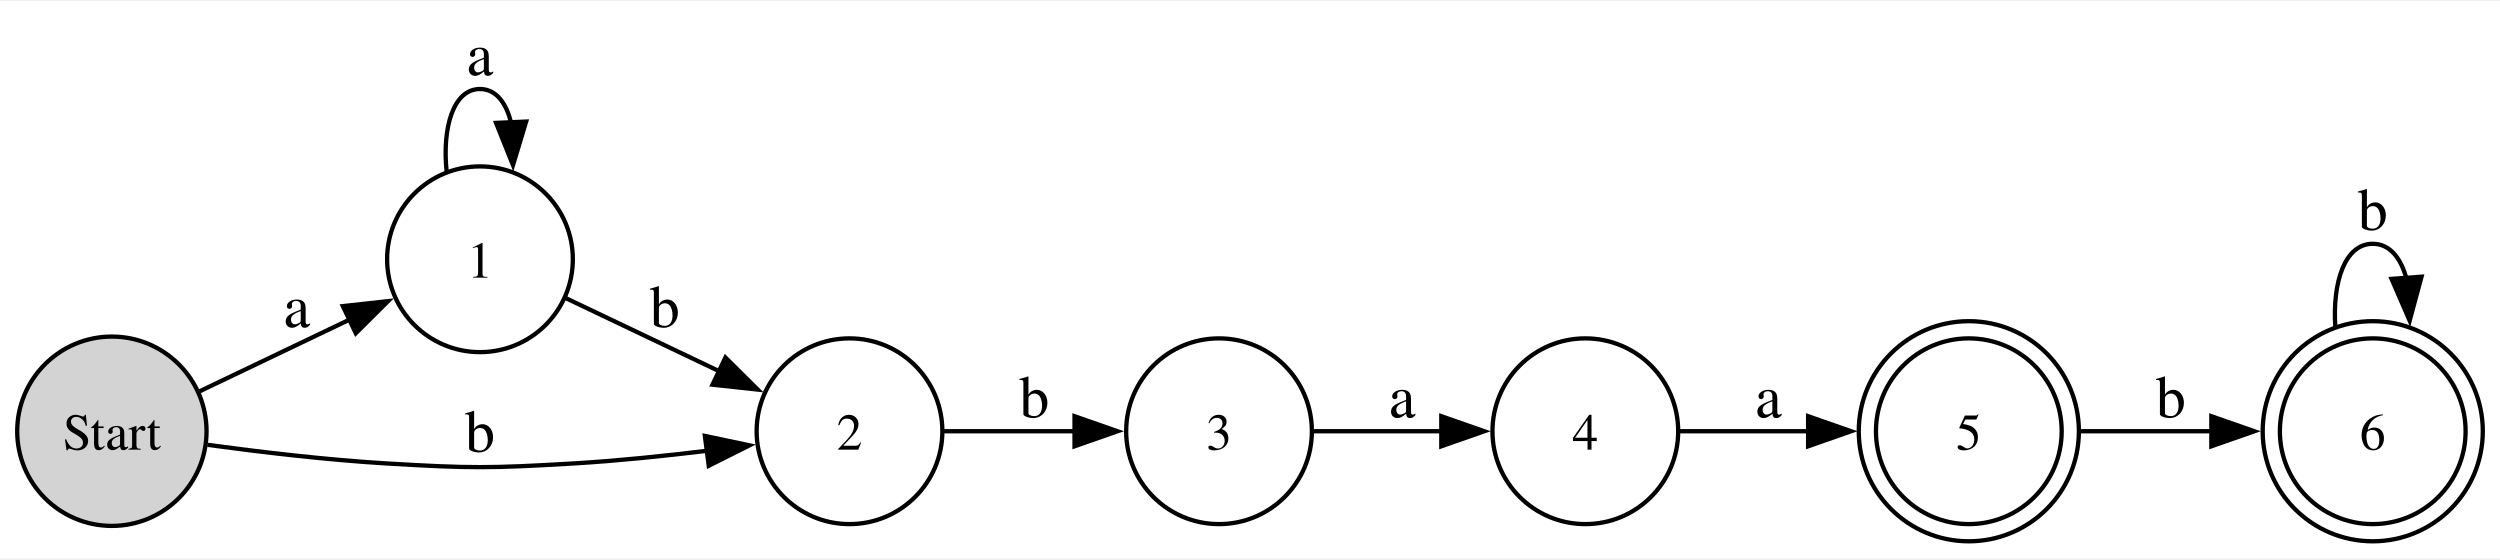
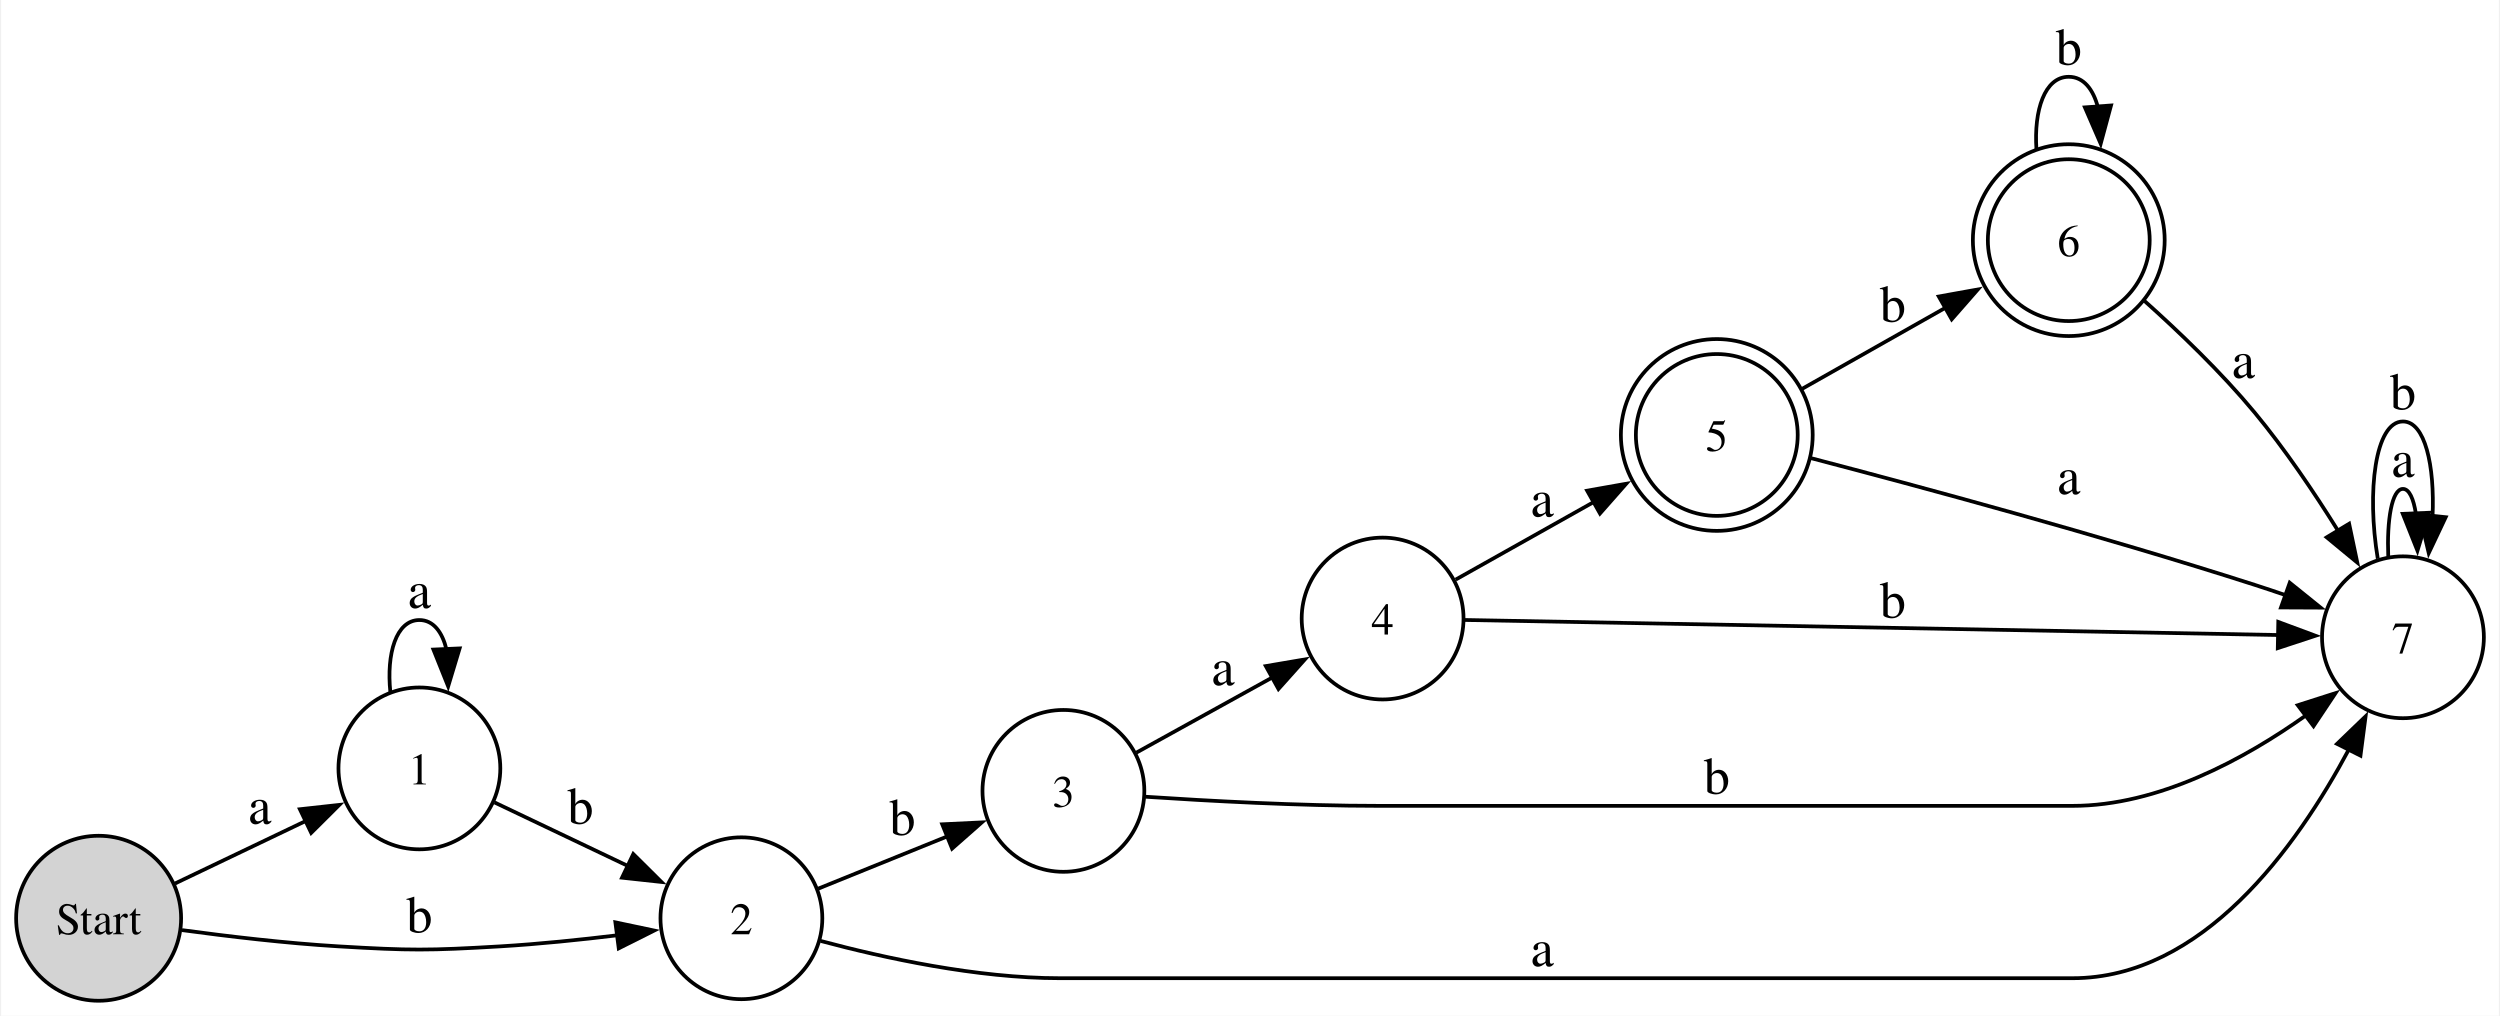
- <svg xmlns="http://www.w3.org/2000/svg" width="581pt" height="130pt" viewBox="0.00 0.00 581.49 129.70">
-   <g id="graph0" class="graph" transform="scale(1 1) rotate(0) translate(4 125.7)">
-     <polygon fill="white" stroke="none" points="-4,4 -4,-125.7 577.49,-125.7 577.49,4 -4,4" />
+ <svg xmlns="http://www.w3.org/2000/svg" width="667pt" height="271pt" viewBox="0.00 0.00 666.69 271.12">
+   <g id="graph0" class="graph" transform="scale(1 1) rotate(0) translate(4 267.12)">
+     <polygon fill="white" stroke="none" points="-4,4 -4,-267.12 662.69,-267.12 662.69,4 -4,4" />
    <g id="node1" class="node">
-       <ellipse fill="lightgrey" stroke="black" cx="22.02" cy="-25.6" rx="22.02" ry="22.02" />
-       <text text-anchor="middle" x="22.02" y="-21.32" font-family="Times,serif" font-size="12.00">Start</text>
+       <ellipse fill="lightgrey" stroke="black" cx="22.02" cy="-22.02" rx="22.02" ry="22.02" />
+       <text text-anchor="middle" x="22.02" y="-17.75" font-family="Times,serif" font-size="12.00">Start</text>
    </g>
    <g id="node2" class="node">
-       <ellipse fill="none" stroke="black" cx="107.64" cy="-65.6" rx="21.6" ry="21.6" />
-       <text text-anchor="middle" x="107.64" y="-61.32" font-family="Times,serif" font-size="12.00">1</text>
+       <ellipse fill="none" stroke="black" cx="107.64" cy="-62.02" rx="21.6" ry="21.6" />
+       <text text-anchor="middle" x="107.64" y="-57.75" font-family="Times,serif" font-size="12.00">1</text>
    </g>
    <g id="edge1" class="edge">
-       <path fill="none" stroke="black" d="M42.41,-34.88C52.83,-39.86 65.88,-46.1 77.5,-51.66" />
-       <polygon fill="black" stroke="black" points="75.74,-54.7 86.27,-55.86 78.76,-48.39 75.74,-54.7" />
-       <text text-anchor="middle" x="65.04" y="-49.8" font-family="Times,serif" font-size="14.00">a</text>
+       <path fill="none" stroke="black" d="M42.41,-31.3C52.83,-36.28 65.88,-42.52 77.5,-48.08" />
+       <polygon fill="black" stroke="black" points="75.74,-51.12 86.27,-52.28 78.76,-44.81 75.74,-51.12" />
+       <text text-anchor="middle" x="65.04" y="-47.22" font-family="Times,serif" font-size="14.00">a</text>
    </g>
    <g id="node3" class="node">
-       <ellipse fill="none" stroke="black" cx="193.59" cy="-25.6" rx="21.6" ry="21.6" />
-       <text text-anchor="middle" x="193.59" y="-21.32" font-family="Times,serif" font-size="12.00">2</text>
+       <ellipse fill="none" stroke="black" cx="193.59" cy="-22.02" rx="21.6" ry="21.6" />
+       <text text-anchor="middle" x="193.59" y="-17.75" font-family="Times,serif" font-size="12.00">2</text>
    </g>
    <g id="edge2" class="edge">
-       <path fill="none" stroke="black" d="M44.26,-22.44C56.45,-20.78 72.07,-18.93 86.04,-18.1 105.21,-16.96 110.07,-16.97 129.24,-18.1 139.49,-18.7 150.63,-19.86 160.66,-21.08" />
-       <polygon fill="black" stroke="black" points="159.95,-24.51 170.32,-22.32 160.85,-17.57 159.95,-24.51" />
-       <text text-anchor="middle" x="107.64" y="-20.8" font-family="Times,serif" font-size="14.00">b</text>
+       <path fill="none" stroke="black" d="M44.26,-18.86C56.45,-17.2 72.07,-15.35 86.04,-14.52 105.21,-13.38 110.07,-13.39 129.24,-14.52 139.49,-15.13 150.63,-16.28 160.66,-17.5" />
+       <polygon fill="black" stroke="black" points="159.95,-20.93 170.32,-18.74 160.85,-13.99 159.95,-20.93" />
+       <text text-anchor="middle" x="107.64" y="-18.22" font-family="Times,serif" font-size="14.00">b</text>
    </g>
    <g id="edge3" class="edge">
-       <path fill="none" stroke="black" d="M99.89,-85.97C98.82,-96.14 101.4,-105.2 107.64,-105.2 111.35,-105.2 113.76,-102 114.89,-97.28" />
-       <polygon fill="black" stroke="black" points="118.38,-97.63 115.32,-87.49 111.38,-97.32 118.38,-97.63" />
-       <text text-anchor="middle" x="107.64" y="-108.4" font-family="Times,serif" font-size="14.00">a</text>
+       <path fill="none" stroke="black" d="M99.89,-82.4C98.82,-92.56 101.4,-101.62 107.64,-101.62 111.35,-101.62 113.76,-98.43 114.89,-93.7" />
+       <polygon fill="black" stroke="black" points="118.38,-94.05 115.32,-83.91 111.38,-93.74 118.38,-94.05" />
+       <text text-anchor="middle" x="107.64" y="-104.82" font-family="Times,serif" font-size="14.00">a</text>
    </g>
    <g id="edge4" class="edge">
-       <path fill="none" stroke="black" d="M127.69,-56.52C138.21,-51.51 151.5,-45.18 163.31,-39.55" />
-       <polygon fill="black" stroke="black" points="164.73,-42.75 172.25,-35.29 161.72,-36.43 164.73,-42.75" />
-       <text text-anchor="middle" x="150.62" y="-49.8" font-family="Times,serif" font-size="14.00">b</text>
+       <path fill="none" stroke="black" d="M127.69,-52.94C138.21,-47.93 151.5,-41.6 163.31,-35.97" />
+       <polygon fill="black" stroke="black" points="164.73,-39.17 172.25,-31.71 161.72,-32.85 164.73,-39.17" />
+       <text text-anchor="middle" x="150.62" y="-47.22" font-family="Times,serif" font-size="14.00">b</text>
    </g>
    <g id="node4" class="node">
-       <ellipse fill="none" stroke="black" cx="279.54" cy="-25.6" rx="21.6" ry="21.6" />
-       <text text-anchor="middle" x="279.54" y="-21.32" font-family="Times,serif" font-size="12.00">3</text>
+       <ellipse fill="none" stroke="black" cx="279.54" cy="-56.02" rx="21.6" ry="21.6" />
+       <text text-anchor="middle" x="279.54" y="-51.75" font-family="Times,serif" font-size="12.00">3</text>
+     </g>
+     <g id="edge6" class="edge">
+       <path fill="none" stroke="black" d="M214.06,-29.91C224.34,-34.07 237.17,-39.27 248.68,-43.93" />
+       <polygon fill="black" stroke="black" points="247.19,-47.1 257.77,-47.61 249.82,-40.61 247.19,-47.1" />
+       <text text-anchor="middle" x="236.57" y="-44.22" font-family="Times,serif" font-size="14.00">b</text>
+     </g>
+     <g id="node8" class="node">
+       <ellipse fill="none" stroke="black" cx="637.09" cy="-97.02" rx="21.6" ry="21.6" />
+       <text text-anchor="middle" x="637.09" y="-92.75" font-family="Times,serif" font-size="12.00">7</text>
    </g>
    <g id="edge5" class="edge">
-       <path fill="none" stroke="black" d="M215.34,-25.6C224.66,-25.6 235.86,-25.6 246.23,-25.6" />
-       <polygon fill="black" stroke="black" points="245.93,-29.1 255.93,-25.6 245.93,-22.1 245.93,-29.1" />
-       <text text-anchor="middle" x="236.57" y="-28.8" font-family="Times,serif" font-size="14.00">b</text>
+       <path fill="none" stroke="black" d="M214.74,-15.97C231.62,-11.44 256.43,-6.02 278.54,-6.02 278.54,-6.02 278.54,-6.02 548.89,-6.02 583.47,-6.02 608.58,-40.69 622.74,-67.24" />
+       <polygon fill="black" stroke="black" points="619.49,-68.57 627.12,-75.92 625.75,-65.42 619.49,-68.57" />
+       <text text-anchor="middle" x="407.34" y="-9.22" font-family="Times,serif" font-size="14.00">a</text>
    </g>
    <g id="node5" class="node">
-       <ellipse fill="none" stroke="black" cx="364.74" cy="-25.6" rx="21.6" ry="21.6" />
-       <text text-anchor="middle" x="364.74" y="-21.32" font-family="Times,serif" font-size="12.00">4</text>
+       <ellipse fill="none" stroke="black" cx="364.74" cy="-102.02" rx="21.6" ry="21.6" />
+       <text text-anchor="middle" x="364.74" y="-97.75" font-family="Times,serif" font-size="12.00">4</text>
    </g>
-     <g id="edge6" class="edge">
-       <path fill="none" stroke="black" d="M301.54,-25.6C310.6,-25.6 321.41,-25.6 331.46,-25.6" />
-       <polygon fill="black" stroke="black" points="331.24,-29.1 341.24,-25.6 331.24,-22.1 331.24,-29.1" />
-       <text text-anchor="middle" x="322.14" y="-28.8" font-family="Times,serif" font-size="14.00">a</text>
+     <g id="edge7" class="edge">
+       <path fill="none" stroke="black" d="M299.01,-66.23C309.67,-72.13 323.31,-79.67 335.31,-86.3" />
+       <polygon fill="black" stroke="black" points="333.56,-89.33 344,-91.11 336.94,-83.21 333.56,-89.33" />
+       <text text-anchor="middle" x="322.14" y="-84.22" font-family="Times,serif" font-size="14.00">a</text>
+     </g>
+     <g id="edge8" class="edge">
+       <path fill="none" stroke="black" d="M301.38,-54.46C318.2,-53.34 342.48,-52.02 363.74,-52.02 363.74,-52.02 363.74,-52.02 548.89,-52.02 571.82,-52.02 594.74,-64.46 611.32,-76.26" />
+       <polygon fill="black" stroke="black" points="609.01,-78.89 619.1,-82.12 613.22,-73.3 609.01,-78.89" />
+       <text text-anchor="middle" x="453.94" y="-55.22" font-family="Times,serif" font-size="14.00">b</text>
    </g>
    <g id="node6" class="node">
-       <ellipse fill="none" stroke="black" cx="453.94" cy="-25.6" rx="21.6" ry="21.6" />
-       <ellipse fill="none" stroke="black" cx="453.94" cy="-25.6" rx="25.6" ry="25.6" />
-       <text text-anchor="middle" x="453.94" y="-21.32" font-family="Times,serif" font-size="12.00">5</text>
+       <ellipse fill="none" stroke="black" cx="453.94" cy="-151.02" rx="21.6" ry="21.6" />
+       <ellipse fill="none" stroke="black" cx="453.94" cy="-151.02" rx="25.6" ry="25.6" />
+       <text text-anchor="middle" x="453.94" y="-146.75" font-family="Times,serif" font-size="12.00">5</text>
    </g>
-     <g id="edge7" class="edge">
-       <path fill="none" stroke="black" d="M386.41,-25.6C395.48,-25.6 406.41,-25.6 416.76,-25.6" />
-       <polygon fill="black" stroke="black" points="416.56,-29.1 426.56,-25.6 416.56,-22.1 416.56,-29.1" />
-       <text text-anchor="middle" x="407.34" y="-28.8" font-family="Times,serif" font-size="14.00">a</text>
+     <g id="edge9" class="edge">
+       <path fill="none" stroke="black" d="M384.23,-112.41C394.94,-118.43 408.7,-126.16 421.09,-133.12" />
+       <polygon fill="black" stroke="black" points="419.33,-136.15 429.76,-138 422.76,-130.05 419.33,-136.15" />
+       <text text-anchor="middle" x="407.34" y="-129.22" font-family="Times,serif" font-size="14.00">a</text>
+     </g>
+     <g id="edge10" class="edge">
+       <path fill="none" stroke="black" d="M386.51,-101.64C433.39,-100.77 547.72,-98.65 603.88,-97.62" />
+       <polygon fill="black" stroke="black" points="603.81,-101.12 613.74,-97.43 603.68,-94.12 603.81,-101.12" />
+       <text text-anchor="middle" x="500.92" y="-102.22" font-family="Times,serif" font-size="14.00">b</text>
    </g>
    <g id="node7" class="node">
-       <ellipse fill="none" stroke="black" cx="547.89" cy="-25.6" rx="21.6" ry="21.6" />
-       <ellipse fill="none" stroke="black" cx="547.89" cy="-25.6" rx="25.6" ry="25.6" />
-       <text text-anchor="middle" x="547.89" y="-21.32" font-family="Times,serif" font-size="12.00">6</text>
+       <ellipse fill="none" stroke="black" cx="547.89" cy="-203.02" rx="21.6" ry="21.6" />
+       <ellipse fill="none" stroke="black" cx="547.89" cy="-203.02" rx="25.6" ry="25.6" />
+       <text text-anchor="middle" x="547.89" y="-198.75" font-family="Times,serif" font-size="12.00">6</text>
    </g>
-     <g id="edge8" class="edge">
-       <path fill="none" stroke="black" d="M479.58,-25.6C489.09,-25.6 500.16,-25.6 510.55,-25.6" />
-       <polygon fill="black" stroke="black" points="510.35,-29.1 520.35,-25.6 510.35,-22.1 510.35,-29.1" />
-       <text text-anchor="middle" x="500.92" y="-28.8" font-family="Times,serif" font-size="14.00">b</text>
+     <g id="edge12" class="edge">
+       <path fill="none" stroke="black" d="M476.73,-163.34C488.21,-169.84 502.51,-177.92 515.19,-185.1" />
+       <polygon fill="black" stroke="black" points="513.19,-187.98 523.62,-189.86 516.64,-181.89 513.19,-187.98" />
+       <text text-anchor="middle" x="500.92" y="-181.22" font-family="Times,serif" font-size="14.00">b</text>
    </g>
-     <g id="edge9" class="edge">
-       <path fill="none" stroke="black" d="M539.19,-49.81C538.48,-60.26 541.38,-69.2 547.89,-69.2 551.86,-69.2 554.49,-65.88 555.77,-60.92" />
-       <polygon fill="black" stroke="black" points="559.24,-61.55 556.48,-51.32 552.26,-61.04 559.24,-61.55" />
-       <text text-anchor="middle" x="547.89" y="-72.4" font-family="Times,serif" font-size="14.00">b</text>
+     <g id="edge11" class="edge">
+       <path fill="none" stroke="black" d="M479.06,-144.84C507.54,-137.4 556.25,-124.26 597.49,-111.02 600.22,-110.14 603.05,-109.2 605.87,-108.22" />
+       <polygon fill="black" stroke="black" points="606.87,-111.58 615.12,-104.93 604.53,-104.98 606.87,-111.58" />
+       <text text-anchor="middle" x="547.89" y="-135.22" font-family="Times,serif" font-size="14.00">a</text>
+     </g>
+     <g id="edge14" class="edge">
+       <path fill="none" stroke="black" d="M539.26,-227.23C538.55,-237.68 541.43,-246.62 547.89,-246.62 551.83,-246.62 554.44,-243.3 555.71,-238.34" />
+       <polygon fill="black" stroke="black" points="559.17,-238.97 556.41,-228.74 552.19,-238.46 559.17,-238.97" />
+       <text text-anchor="middle" x="547.89" y="-249.82" font-family="Times,serif" font-size="14.00">b</text>
+     </g>
+     <g id="edge13" class="edge">
+       <path fill="none" stroke="black" d="M567.93,-186.95C577.36,-178.53 588.59,-167.75 597.49,-157.02 605.55,-147.29 613.32,-135.79 619.75,-125.48" />
+       <polygon fill="black" stroke="black" points="622.72,-127.33 624.9,-116.96 616.73,-123.7 622.72,-127.33" />
+       <text text-anchor="middle" x="594.49" y="-166.22" font-family="Times,serif" font-size="14.00">a</text>
+     </g>
+     <g id="edge15" class="edge">
+       <path fill="none" stroke="black" d="M633.16,-118.61C632.78,-128.27 634.1,-136.62 637.09,-136.62 638.78,-136.62 639.93,-133.98 640.55,-129.95" />
+       <polygon fill="black" stroke="black" points="644.04,-130.26 640.96,-120.12 637.04,-129.97 644.04,-130.26" />
+       <text text-anchor="middle" x="637.09" y="-139.82" font-family="Times,serif" font-size="14.00">a</text>
+     </g>
+     <g id="edge16" class="edge">
+       <path fill="none" stroke="black" d="M630.37,-117.99C627.4,-135.85 629.64,-154.62 637.09,-154.62 642.97,-154.62 645.6,-142.93 644.99,-129.23" />
+       <polygon fill="black" stroke="black" points="648.5,-129.07 643.97,-119.49 641.53,-129.81 648.5,-129.07" />
+       <text text-anchor="middle" x="637.09" y="-157.82" font-family="Times,serif" font-size="14.00">b</text>
    </g>
  </g>
</svg>
